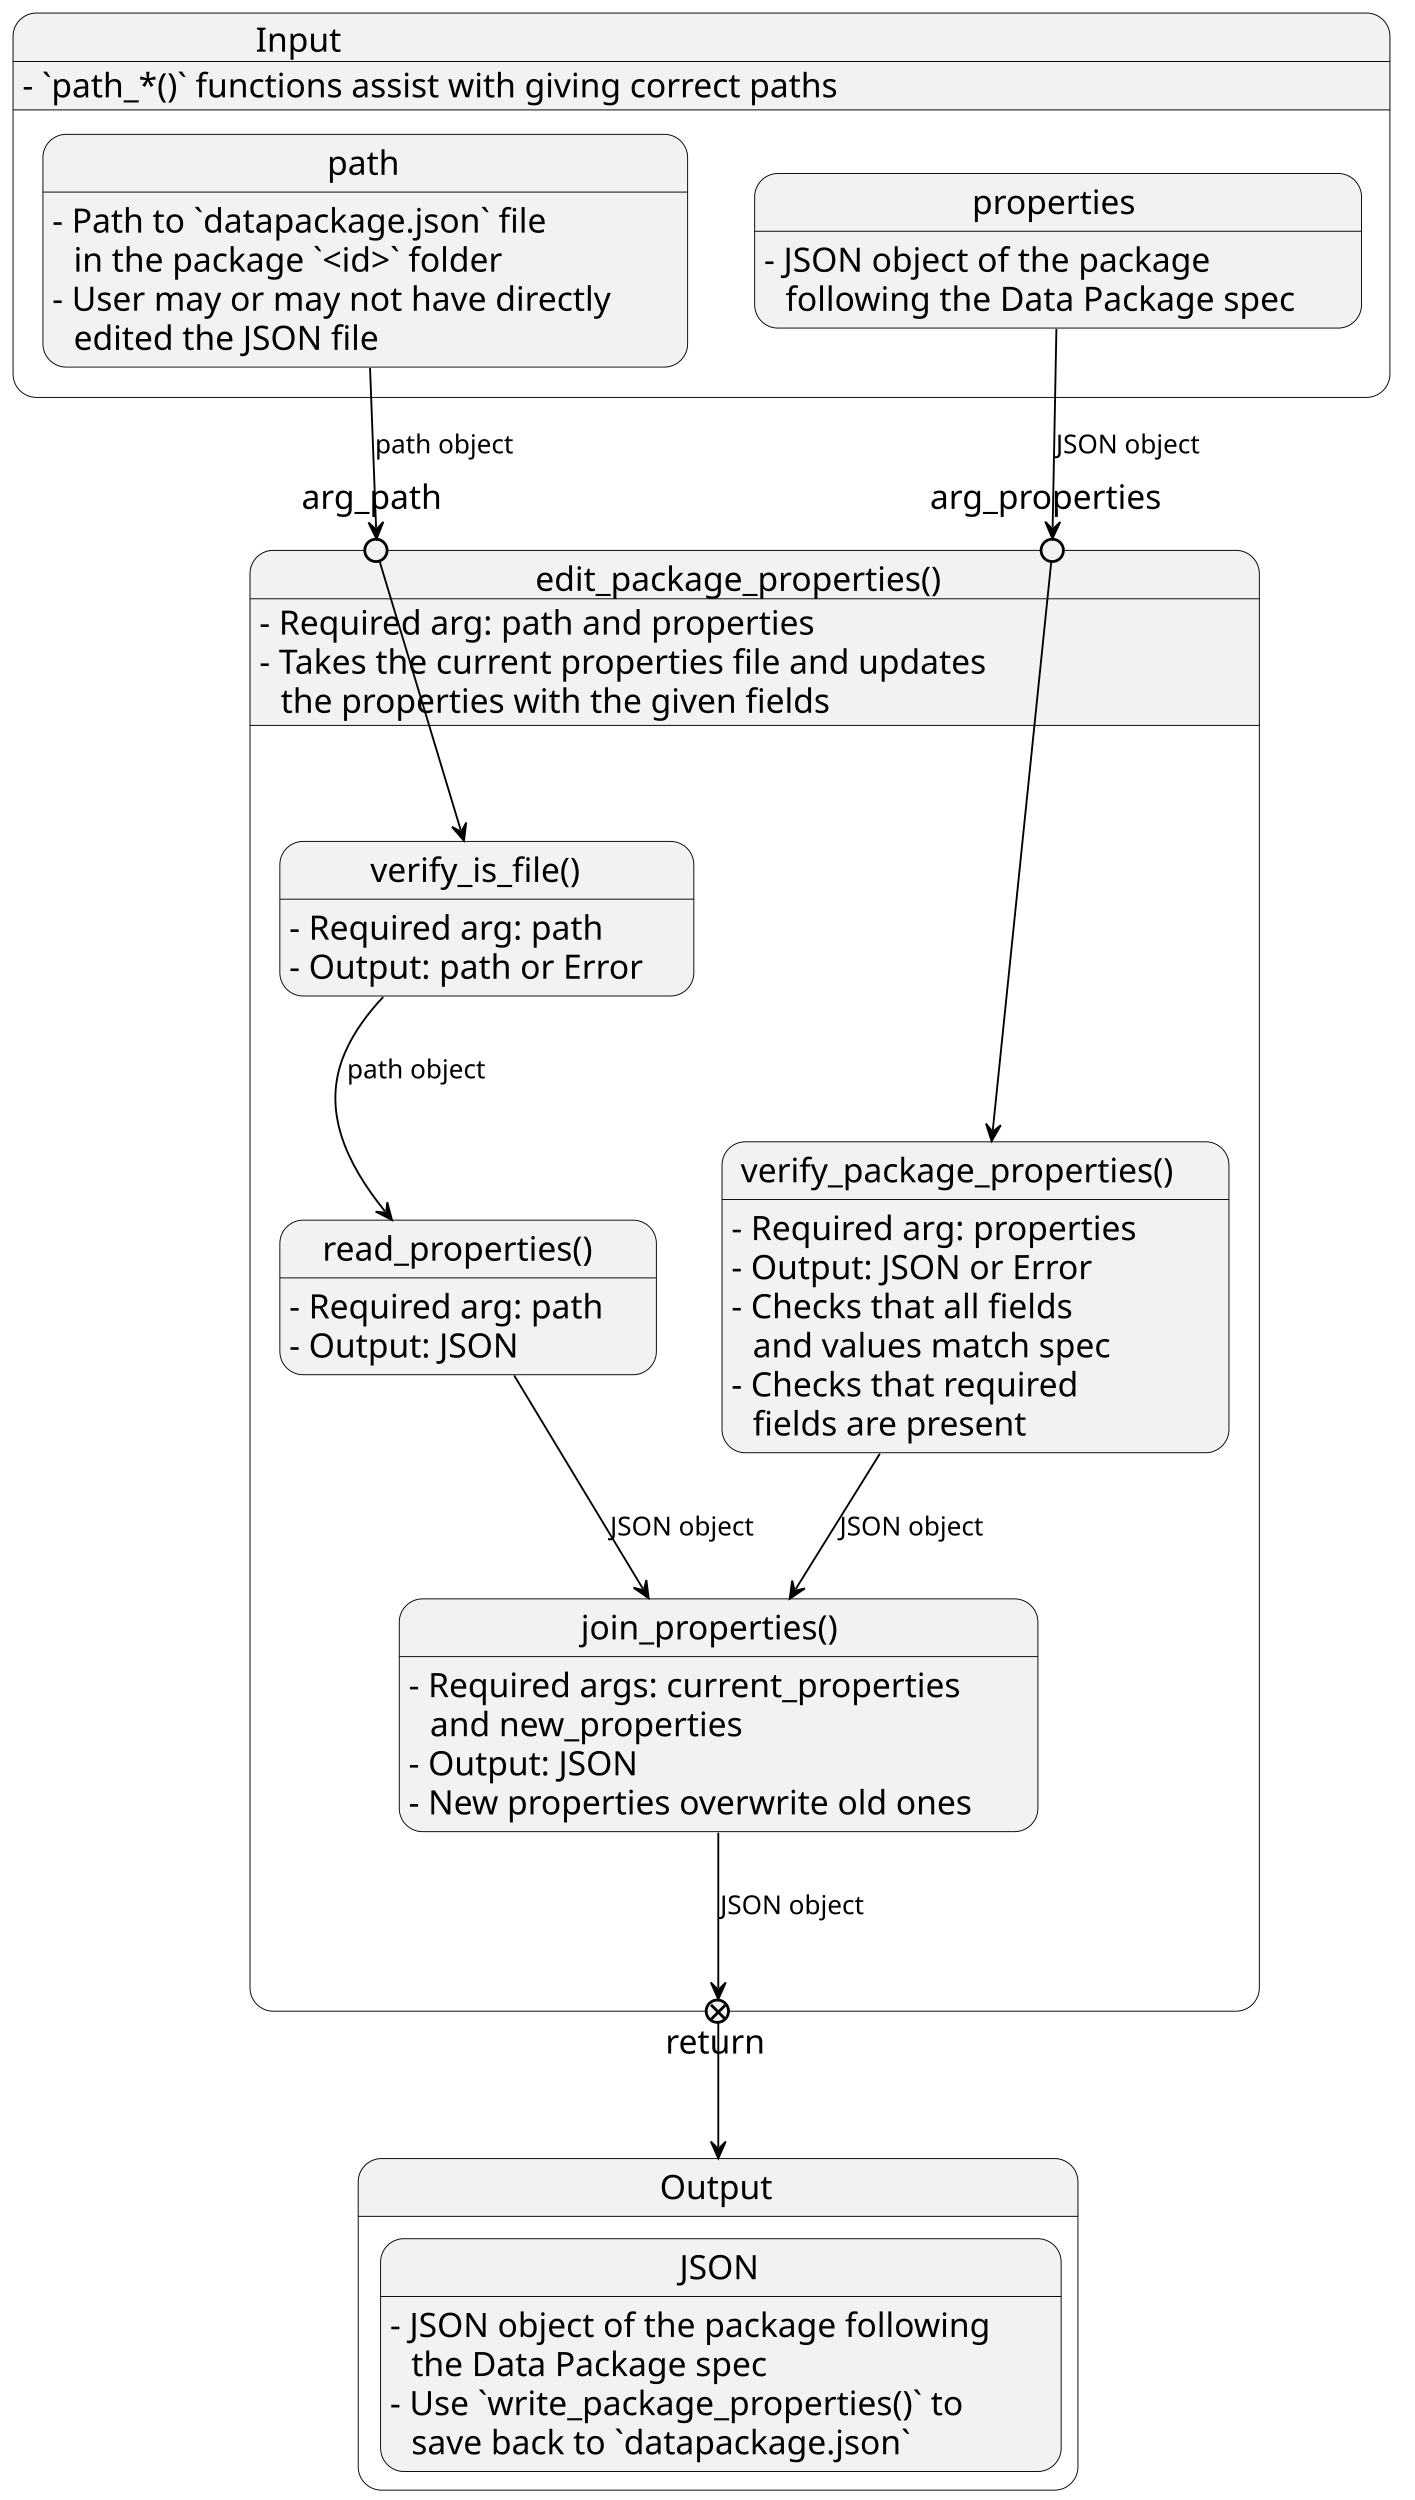
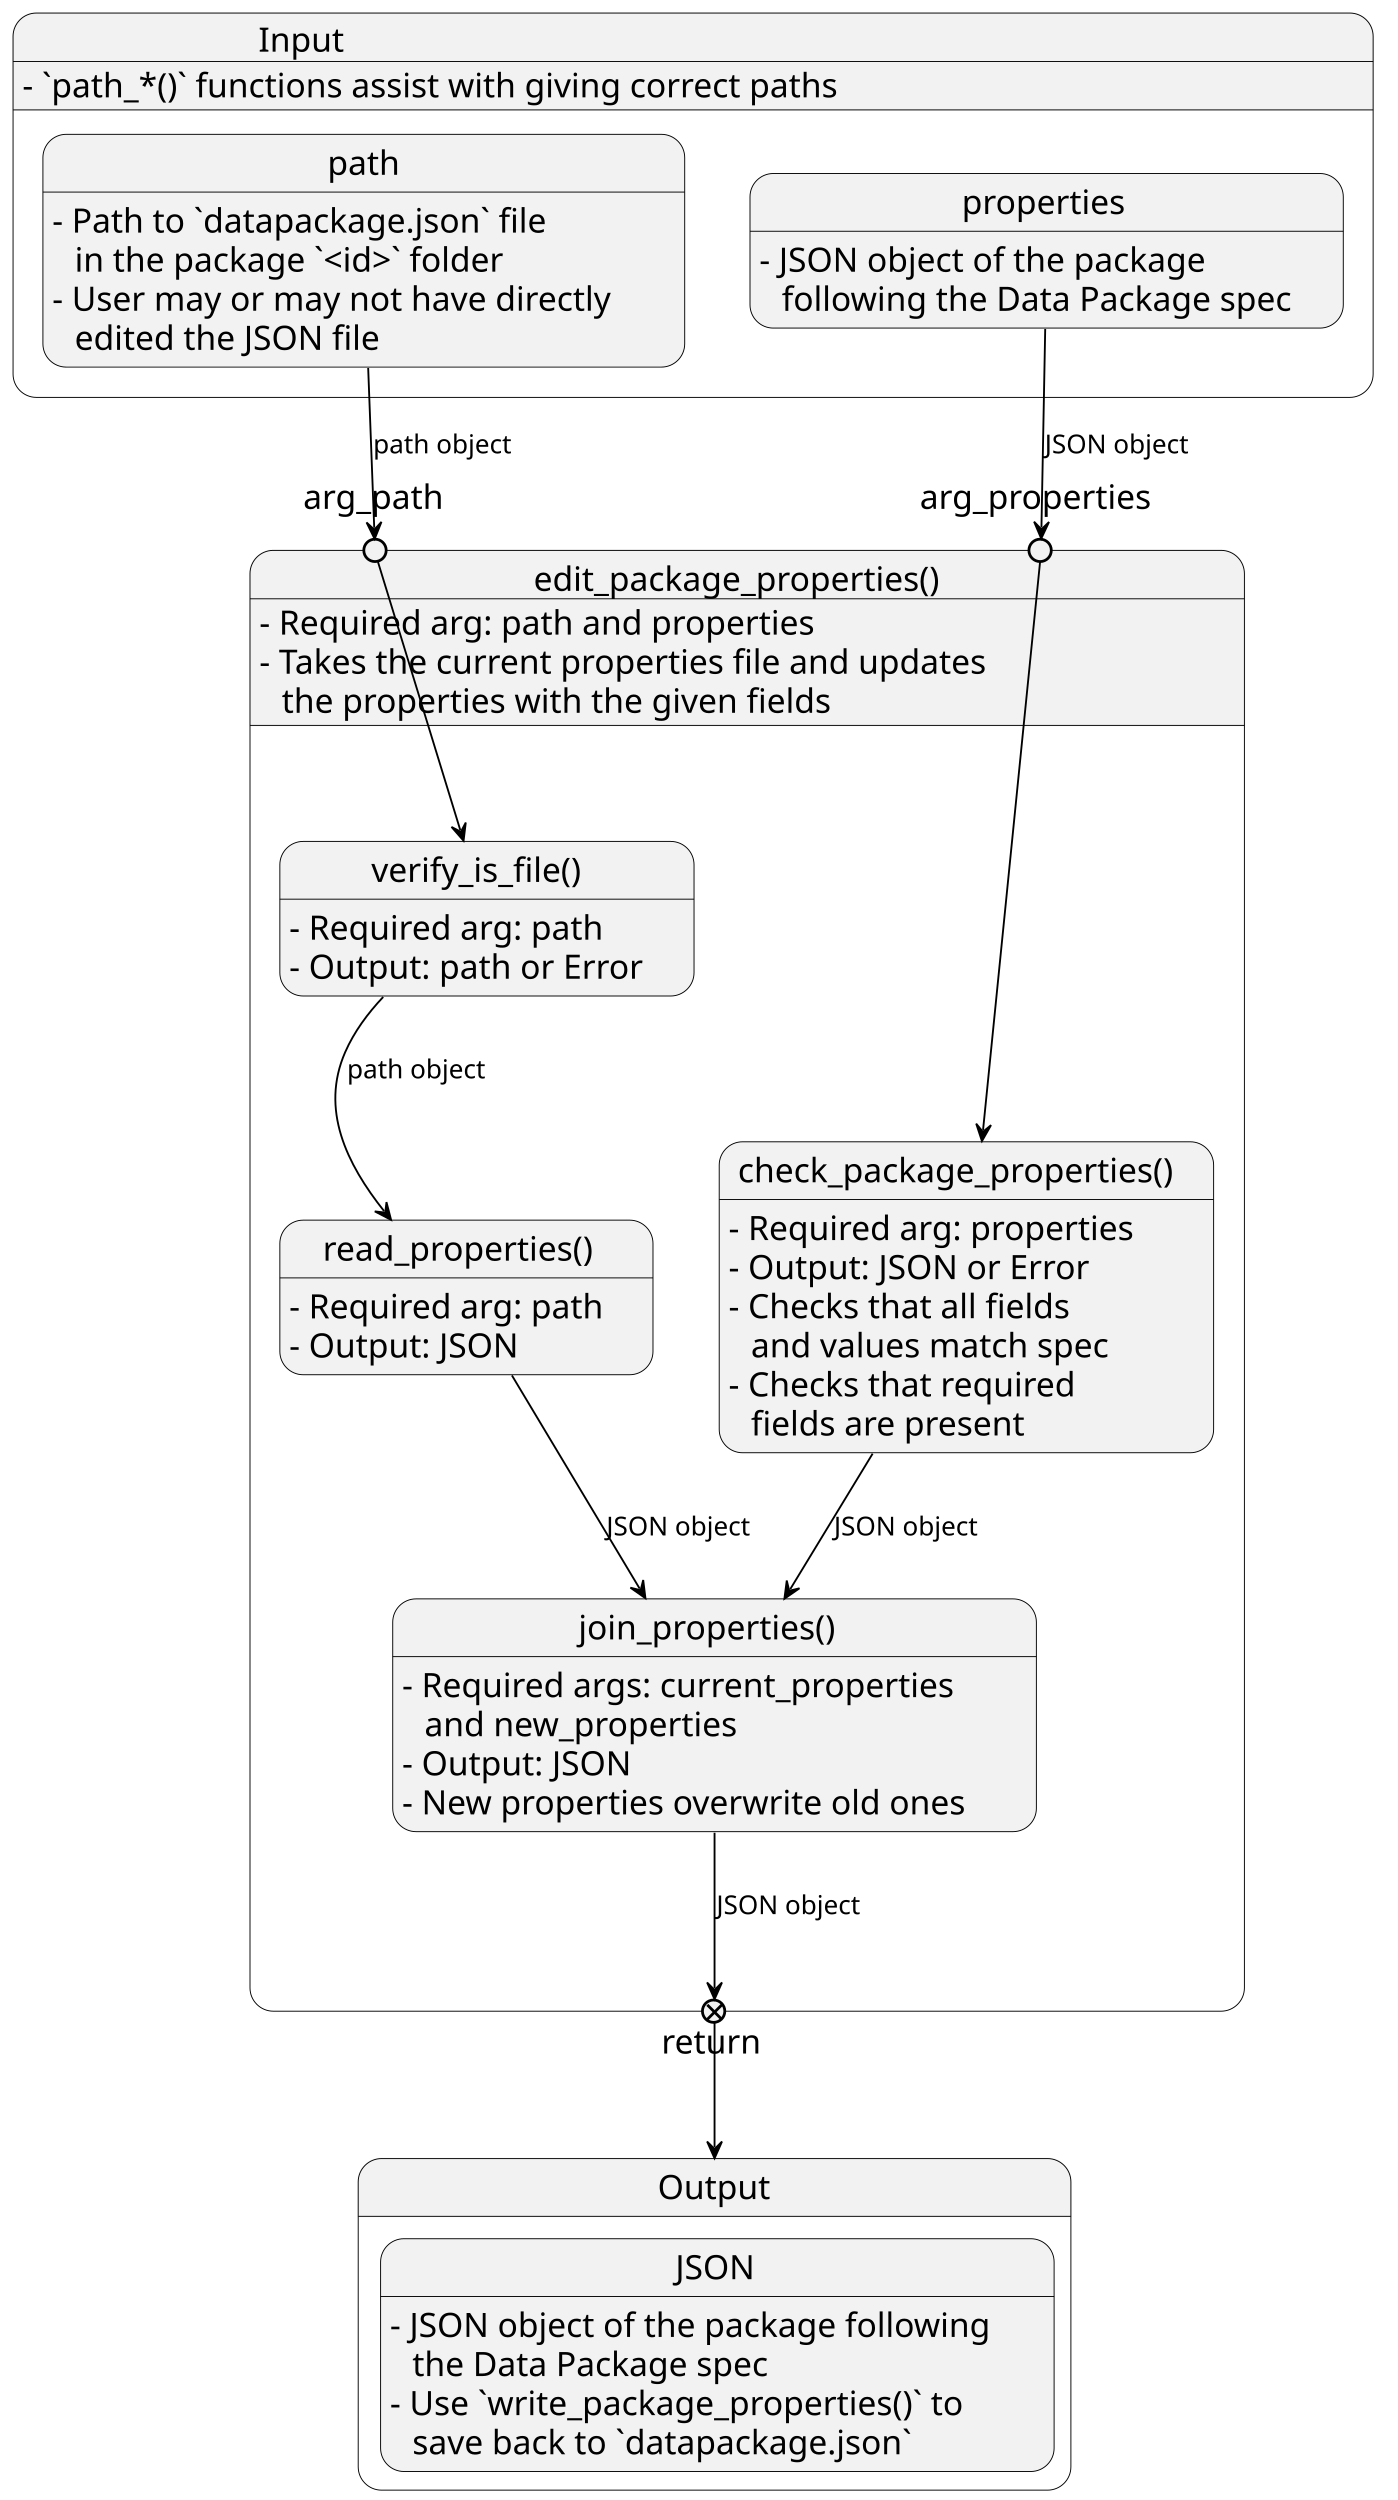
- <svg xmlns="http://www.w3.org/2000/svg" contentStyleType="text/css" height="1340px" preserveAspectRatio="none" style="width:758px;height:1340px;background:#FFFFFF;" version="1.1" viewBox="0 0 758 1340" width="758px" zoomAndPan="magnify">
+ <svg xmlns="http://www.w3.org/2000/svg" contentStyleType="text/css" height="1340px" preserveAspectRatio="none" style="width:749px;height:1340px;background:#FFFFFF;" version="1.1" viewBox="0 0 749 1340" width="749px" zoomAndPan="magnify">
  <defs />
  <g>
    <g id="cluster_input">
-       <path d="M19.5,7 L732.5,7 A12.5,12.5 0 0 1 745,19.5 L745,58.906 L7,58.906 L7,19.5 A12.5,12.5 0 0 1 19.5,7 " fill="#F2F2F2" style="stroke:#F2F2F2;stroke-width:1.0;" />
-       <rect fill="none" height="206" rx="12.5" ry="12.5" style="stroke:#000000;stroke-width:0.5;" width="738" x="7" y="7" />
-       <line style="stroke:#000000;stroke-width:0.5;" x1="7" x2="745" y1="58.906" y2="58.906" />
-       <line style="stroke:#000000;stroke-width:0.5;" x1="7" x2="745" y1="32.953" y2="32.953" />
-       <text fill="#000000" font-family="Fira Code" font-size="18" lengthAdjust="spacing" textLength="46.608" x="137" y="27.708">Input</text>
-       <text fill="#000000" font-family="Fira Code" font-size="18" lengthAdjust="spacing" textLength="478.784" x="12" y="52.161">- `path_*()` functions assist with giving correct paths</text>
+       <path d="M19.5,7 L723.5,7 A12.5,12.5 0 0 1 736,19.5 L736,58.906 L7,58.906 L7,19.5 A12.5,12.5 0 0 1 19.5,7 " fill="#F2F2F2" style="stroke:#F2F2F2;stroke-width:1.0;" />
+       <rect fill="none" height="206" rx="12.5" ry="12.5" style="stroke:#000000;stroke-width:0.5;" width="729" x="7" y="7" />
+       <line style="stroke:#000000;stroke-width:0.5;" x1="7" x2="736" y1="58.906" y2="58.906" />
+       <line style="stroke:#000000;stroke-width:0.5;" x1="7" x2="736" y1="32.953" y2="32.953" />
+       <text fill="#000000" font-family="Fira Code" font-size="18" lengthAdjust="spacing" textLength="46" x="138.5" y="27.708">Input</text>
+       <text fill="#000000" font-family="Fira Code" font-size="18" lengthAdjust="spacing" textLength="466" x="12" y="52.161">- `path_*()` functions assist with giving correct paths</text>
    </g>
    <g id="cluster_cps">
-       <path d="M146.5,295 L662.5,295 A12.5,12.5 0 0 1 675,307.5 L675,388.812 L134,388.812 L134,307.5 A12.5,12.5 0 0 1 146.5,295 " fill="#F2F2F2" style="stroke:#F2F2F2;stroke-width:1.0;" />
-       <rect fill="none" height="783" rx="12.5" ry="12.5" style="stroke:#000000;stroke-width:0.5;" width="541" x="134" y="295" />
-       <line style="stroke:#000000;stroke-width:0.5;" x1="134" x2="675" y1="388.812" y2="388.812" />
-       <line style="stroke:#000000;stroke-width:0.5;" x1="134" x2="675" y1="320.953" y2="320.953" />
-       <text fill="#000000" font-family="Fira Code" font-size="18" lengthAdjust="spacing" textLength="235.16" x="286.92" y="316.708">edit_package_properties()</text>
-       <text fill="#000000" font-family="Fira Code" font-size="18" lengthAdjust="spacing" textLength="319.377" x="139" y="340.161">- Required arg: path and properties</text>
-       <text fill="#000000" font-family="Fira Code" font-size="18" lengthAdjust="spacing" textLength="420.961" x="139" y="361.114">- Takes the current properties file and updates</text>
-       <text fill="#000000" font-family="Fira Code" font-size="18" lengthAdjust="spacing" textLength="315.905" x="150.443" y="382.067">the properties with the given fields</text>
+       <path d="M146.5,295 L654.5,295 A12.5,12.5 0 0 1 667,307.5 L667,388.812 L134,388.812 L134,307.5 A12.5,12.5 0 0 1 146.5,295 " fill="#F2F2F2" style="stroke:#F2F2F2;stroke-width:1.0;" />
+       <rect fill="none" height="783" rx="12.5" ry="12.5" style="stroke:#000000;stroke-width:0.5;" width="533" x="134" y="295" />
+       <line style="stroke:#000000;stroke-width:0.5;" x1="134" x2="667" y1="388.812" y2="388.812" />
+       <line style="stroke:#000000;stroke-width:0.5;" x1="134" x2="667" y1="320.953" y2="320.953" />
+       <text fill="#000000" font-family="Fira Code" font-size="18" lengthAdjust="spacing" textLength="229" x="286" y="316.708">edit_package_properties()</text>
+       <text fill="#000000" font-family="Fira Code" font-size="18" lengthAdjust="spacing" textLength="315" x="139" y="340.161">- Required arg: path and properties</text>
+       <text fill="#000000" font-family="Fira Code" font-size="18" lengthAdjust="spacing" textLength="413" x="139" y="361.114">- Takes the current properties file and updates</text>
+       <text fill="#000000" font-family="Fira Code" font-size="18" lengthAdjust="spacing" textLength="313" x="151" y="382.067">the properties with the given fields</text>
    </g>
    <g id="input.path">
-       <rect fill="#F2F2F2" height="124.766" rx="12.5" ry="12.5" style="stroke:#000000;stroke-width:0.5;" width="345.573" x="23" y="72" />
-       <line style="stroke:#000000;stroke-width:0.5;" x1="23" x2="368.573" y1="102.953" y2="102.953" />
-       <text fill="#000000" font-family="Fira Code" font-size="18" lengthAdjust="spacing" textLength="40.922" x="175.326" y="93.708">path</text>
-       <text fill="#000000" font-family="Fira Code" font-size="18" lengthAdjust="spacing" textLength="292.588" x="28" y="124.661">- Path to `datapackage.json` file</text>
-       <text fill="#000000" font-family="Fira Code" font-size="18" lengthAdjust="spacing" textLength="261.984" x="39.443" y="145.614">in the package `&lt;id&gt;` folder</text>
-       <text fill="#000000" font-family="Fira Code" font-size="18" lengthAdjust="spacing" textLength="325.573" x="28" y="166.567">- User may or may not have directly</text>
-       <text fill="#000000" font-family="Fira Code" font-size="18" lengthAdjust="spacing" textLength="175.544" x="39.443" y="187.52">edited the JSON file</text>
+       <rect fill="#F2F2F2" height="124.766" rx="12.5" ry="12.5" style="stroke:#000000;stroke-width:0.5;" width="344" x="23" y="72" />
+       <line style="stroke:#000000;stroke-width:0.5;" x1="23" x2="367" y1="102.953" y2="102.953" />
+       <text fill="#000000" font-family="Fira Code" font-size="18" lengthAdjust="spacing" textLength="39" x="175.5" y="93.708">path</text>
+       <text fill="#000000" font-family="Fira Code" font-size="18" lengthAdjust="spacing" textLength="284" x="28" y="124.661">- Path to `datapackage.json` file</text>
+       <text fill="#000000" font-family="Fira Code" font-size="18" lengthAdjust="spacing" textLength="257" x="40" y="145.614">in the package `&lt;id&gt;` folder</text>
+       <text fill="#000000" font-family="Fira Code" font-size="18" lengthAdjust="spacing" textLength="324" x="28" y="166.567">- User may or may not have directly</text>
+       <text fill="#000000" font-family="Fira Code" font-size="18" lengthAdjust="spacing" textLength="175" x="40" y="187.52">edited the JSON file</text>
    </g>
    <g id="input.properties">
-       <rect fill="#F2F2F2" height="82.859" rx="12.5" ry="12.5" style="stroke:#000000;stroke-width:0.5;" width="325.279" x="404.5" y="93" />
-       <line style="stroke:#000000;stroke-width:0.5;" x1="404.5" x2="729.779" y1="123.953" y2="123.953" />
-       <text fill="#000000" font-family="Fira Code" font-size="18" lengthAdjust="spacing" textLength="92.25" x="521.015" y="114.708">properties</text>
-       <text fill="#000000" font-family="Fira Code" font-size="18" lengthAdjust="spacing" textLength="258.135" x="409.5" y="145.661">- JSON object of the package</text>
-       <text fill="#000000" font-family="Fira Code" font-size="18" lengthAdjust="spacing" textLength="293.836" x="420.943" y="166.614">following the Data Package spec</text>
+       <rect fill="#F2F2F2" height="82.859" rx="12.5" ry="12.5" style="stroke:#000000;stroke-width:0.5;" width="318" x="402" y="93" />
+       <line style="stroke:#000000;stroke-width:0.5;" x1="402" x2="720" y1="123.953" y2="123.953" />
+       <text fill="#000000" font-family="Fira Code" font-size="18" lengthAdjust="spacing" textLength="91" x="515.5" y="114.708">properties</text>
+       <text fill="#000000" font-family="Fira Code" font-size="18" lengthAdjust="spacing" textLength="254" x="407" y="145.661">- JSON object of the package</text>
+       <text fill="#000000" font-family="Fira Code" font-size="18" lengthAdjust="spacing" textLength="286" x="419" y="166.614">following the Data Package spec</text>
    </g>
-     <text fill="#000000" font-family="Fira Code" font-size="18" lengthAdjust="spacing" textLength="79.778" x="161.611" y="272.755">arg_path</text>
-     <ellipse cx="201.5" cy="295" fill="#F2F2F2" rx="6" ry="6" style="stroke:#000000;stroke-width:1.5;" />
-     <text fill="#000000" font-family="Fira Code" font-size="18" lengthAdjust="spacing" textLength="131.106" x="498.447" y="272.755">arg_properties</text>
-     <ellipse cx="564" cy="295" fill="#F2F2F2" rx="6" ry="6" style="stroke:#000000;stroke-width:1.5;" />
+     <text fill="#000000" font-family="Fira Code" font-size="18" lengthAdjust="spacing" textLength="77" x="162.5" y="272.755">arg_path</text>
+     <ellipse cx="201" cy="295" fill="#F2F2F2" rx="6" ry="6" style="stroke:#000000;stroke-width:1.5;" />
+     <text fill="#000000" font-family="Fira Code" font-size="18" lengthAdjust="spacing" textLength="129" x="493" y="272.755">arg_properties</text>
+     <ellipse cx="557.5" cy="295" fill="#F2F2F2" rx="6" ry="6" style="stroke:#000000;stroke-width:1.5;" />
    <g id="cps.vif">
-       <rect fill="#F2F2F2" height="82.859" rx="12.5" ry="12.5" style="stroke:#000000;stroke-width:0.5;" width="221.894" x="150" y="451" />
-       <line style="stroke:#000000;stroke-width:0.5;" x1="150" x2="371.894" y1="481.953" y2="481.953" />
-       <text fill="#000000" font-family="Fira Code" font-size="18" lengthAdjust="spacing" textLength="124.954" x="198.47" y="472.708">verify_is_file()</text>
-       <text fill="#000000" font-family="Fira Code" font-size="18" lengthAdjust="spacing" textLength="181.819" x="155" y="503.661">- Required arg: path</text>
-       <text fill="#000000" font-family="Fira Code" font-size="18" lengthAdjust="spacing" textLength="201.894" x="155" y="524.614">- Output: path or Error</text>
+       <rect fill="#F2F2F2" height="82.859" rx="12.5" ry="12.5" style="stroke:#000000;stroke-width:0.5;" width="222" x="150" y="451" />
+       <line style="stroke:#000000;stroke-width:0.5;" x1="150" x2="372" y1="481.953" y2="481.953" />
+       <text fill="#000000" font-family="Fira Code" font-size="18" lengthAdjust="spacing" textLength="124" x="199" y="472.708">verify_is_file()</text>
+       <text fill="#000000" font-family="Fira Code" font-size="18" lengthAdjust="spacing" textLength="180" x="155" y="503.661">- Required arg: path</text>
+       <text fill="#000000" font-family="Fira Code" font-size="18" lengthAdjust="spacing" textLength="202" x="155" y="524.614">- Output: path or Error</text>
    </g>
-     <g id="cps.vpp">
-       <rect fill="#F2F2F2" height="166.672" rx="12.5" ry="12.5" style="stroke:#000000;stroke-width:0.5;" width="271.719" x="387" y="612" />
-       <line style="stroke:#000000;stroke-width:0.5;" x1="387" x2="658.719" y1="642.953" y2="642.953" />
-       <text fill="#000000" font-family="Fira Code" font-size="18" lengthAdjust="spacing" textLength="251.719" x="397" y="633.708">verify_package_properties()</text>
-       <text fill="#000000" font-family="Fira Code" font-size="18" lengthAdjust="spacing" textLength="233.148" x="392" y="664.661">- Required arg: properties</text>
-       <text fill="#000000" font-family="Fira Code" font-size="18" lengthAdjust="spacing" textLength="205.339" x="392" y="685.614">- Output: JSON or Error</text>
-       <text fill="#000000" font-family="Fira Code" font-size="18" lengthAdjust="spacing" textLength="199.934" x="392" y="706.567">- Checks that all fields</text>
-       <text fill="#000000" font-family="Fira Code" font-size="18" lengthAdjust="spacing" textLength="208.274" x="403.443" y="727.52">and values match spec</text>
-       <text fill="#000000" font-family="Fira Code" font-size="18" lengthAdjust="spacing" textLength="201.173" x="392" y="748.474">- Checks that required</text>
-       <text fill="#000000" font-family="Fira Code" font-size="18" lengthAdjust="spacing" textLength="157.983" x="403.443" y="769.427">fields are present</text>
+     <g id="cps.cpp">
+       <rect fill="#F2F2F2" height="166.672" rx="12.5" ry="12.5" style="stroke:#000000;stroke-width:0.5;" width="265" x="385.5" y="612" />
+       <line style="stroke:#000000;stroke-width:0.5;" x1="385.5" x2="650.5" y1="642.953" y2="642.953" />
+       <text fill="#000000" font-family="Fira Code" font-size="18" lengthAdjust="spacing" textLength="245" x="395.5" y="633.708">check_package_properties()</text>
+       <text fill="#000000" font-family="Fira Code" font-size="18" lengthAdjust="spacing" textLength="232" x="390.5" y="664.661">- Required arg: properties</text>
+       <text fill="#000000" font-family="Fira Code" font-size="18" lengthAdjust="spacing" textLength="208" x="390.5" y="685.614">- Output: JSON or Error</text>
+       <text fill="#000000" font-family="Fira Code" font-size="18" lengthAdjust="spacing" textLength="194" x="390.5" y="706.567">- Checks that all fields</text>
+       <text fill="#000000" font-family="Fira Code" font-size="18" lengthAdjust="spacing" textLength="199" x="402.5" y="727.52">and values match spec</text>
+       <text fill="#000000" font-family="Fira Code" font-size="18" lengthAdjust="spacing" textLength="198" x="390.5" y="748.474">- Checks that required</text>
+       <text fill="#000000" font-family="Fira Code" font-size="18" lengthAdjust="spacing" textLength="154" x="402.5" y="769.427">fields are present</text>
    </g>
    <g id="cps.rp">
-       <rect fill="#F2F2F2" height="82.859" rx="12.5" ry="12.5" style="stroke:#000000;stroke-width:0.5;" width="201.819" x="150" y="654" />
-       <line style="stroke:#000000;stroke-width:0.5;" x1="150" x2="351.819" y1="684.953" y2="684.953" />
-       <text fill="#000000" font-family="Fira Code" font-size="18" lengthAdjust="spacing" textLength="156.226" x="172.797" y="675.708">read_properties()</text>
-       <text fill="#000000" font-family="Fira Code" font-size="18" lengthAdjust="spacing" textLength="181.819" x="155" y="706.661">- Required arg: path</text>
-       <text fill="#000000" font-family="Fira Code" font-size="18" lengthAdjust="spacing" textLength="130.895" x="155" y="727.614">- Output: JSON</text>
+       <rect fill="#F2F2F2" height="82.859" rx="12.5" ry="12.5" style="stroke:#000000;stroke-width:0.5;" width="200" x="150" y="654" />
+       <line style="stroke:#000000;stroke-width:0.5;" x1="150" x2="350" y1="684.953" y2="684.953" />
+       <text fill="#000000" font-family="Fira Code" font-size="18" lengthAdjust="spacing" textLength="154" x="173" y="675.708">read_properties()</text>
+       <text fill="#000000" font-family="Fira Code" font-size="18" lengthAdjust="spacing" textLength="180" x="155" y="706.661">- Required arg: path</text>
+       <text fill="#000000" font-family="Fira Code" font-size="18" lengthAdjust="spacing" textLength="131" x="155" y="727.614">- Output: JSON</text>
    </g>
    <g id="cps.jp">
-       <rect fill="#F2F2F2" height="124.766" rx="12.5" ry="12.5" style="stroke:#000000;stroke-width:0.5;" width="342.321" x="214" y="857" />
-       <line style="stroke:#000000;stroke-width:0.5;" x1="214" x2="556.321" y1="887.953" y2="887.953" />
-       <text fill="#000000" font-family="Fira Code" font-size="18" lengthAdjust="spacing" textLength="147.718" x="311.302" y="878.708">join_properties()</text>
-       <text fill="#000000" font-family="Fira Code" font-size="18" lengthAdjust="spacing" textLength="317.171" x="219" y="909.661">- Required args: current_properties</text>
-       <text fill="#000000" font-family="Fira Code" font-size="18" lengthAdjust="spacing" textLength="178.04" x="230.443" y="930.614">and new_properties</text>
-       <text fill="#000000" font-family="Fira Code" font-size="18" lengthAdjust="spacing" textLength="130.895" x="219" y="951.567">- Output: JSON</text>
-       <text fill="#000000" font-family="Fira Code" font-size="18" lengthAdjust="spacing" textLength="322.321" x="219" y="972.52">- New properties overwrite old ones</text>
+       <rect fill="#F2F2F2" height="124.766" rx="12.5" ry="12.5" style="stroke:#000000;stroke-width:0.5;" width="345" x="210.5" y="857" />
+       <line style="stroke:#000000;stroke-width:0.5;" x1="210.5" x2="555.5" y1="887.953" y2="887.953" />
+       <text fill="#000000" font-family="Fira Code" font-size="18" lengthAdjust="spacing" textLength="146" x="310" y="878.708">join_properties()</text>
+       <text fill="#000000" font-family="Fira Code" font-size="18" lengthAdjust="spacing" textLength="314" x="215.5" y="909.661">- Required args: current_properties</text>
+       <text fill="#000000" font-family="Fira Code" font-size="18" lengthAdjust="spacing" textLength="176" x="227.5" y="930.614">and new_properties</text>
+       <text fill="#000000" font-family="Fira Code" font-size="18" lengthAdjust="spacing" textLength="131" x="215.5" y="951.567">- Output: JSON</text>
+       <text fill="#000000" font-family="Fira Code" font-size="18" lengthAdjust="spacing" textLength="325" x="215.5" y="972.52">- New properties overwrite old ones</text>
    </g>
-     <text fill="#000000" font-family="Fira Code" font-size="18" lengthAdjust="spacing" textLength="55.749" x="356.625" y="1100.708">return</text>
-     <ellipse cx="384.5" cy="1078" fill="#F2F2F2" rx="6" ry="6" style="stroke:#000000;stroke-width:1.5;" />
-     <line style="stroke:#000000;stroke-width:1.5;" x1="388.889" x2="381.111" y1="1082.389" y2="1074.611" />
-     <line style="stroke:#000000;stroke-width:1.5;" x1="388.889" x2="381.111" y1="1074.611" y2="1082.389" />
-     <path d="M204.5,1157 L565.277,1157 A12.5,12.5 0 0 1 577.777,1169.5 L577.777,1187.953 L192,1187.953 L192,1169.5 A12.5,12.5 0 0 1 204.5,1157 " fill="#F2F2F2" style="stroke:#F2F2F2;stroke-width:1.0;" />
-     <rect fill="none" height="177.719" rx="12.5" ry="12.5" style="stroke:#000000;stroke-width:0.5;" width="385.777" x="192" y="1157" />
-     <line style="stroke:#000000;stroke-width:0.5;" x1="192" x2="577.777" y1="1187.953" y2="1187.953" />
-     <text fill="#000000" font-family="Fira Code" font-size="18" lengthAdjust="spacing" textLength="62.525" x="353.626" y="1178.708">Output</text>
+     <text fill="#000000" font-family="Fira Code" font-size="18" lengthAdjust="spacing" textLength="56" x="354.5" y="1100.708">return</text>
+     <ellipse cx="382.5" cy="1078" fill="#F2F2F2" rx="6" ry="6" style="stroke:#000000;stroke-width:1.5;" />
+     <line style="stroke:#000000;stroke-width:1.5;" x1="386.889" x2="379.111" y1="1082.389" y2="1074.611" />
+     <line style="stroke:#000000;stroke-width:1.5;" x1="386.889" x2="379.111" y1="1074.611" y2="1082.389" />
+     <path d="M204.5,1157 L561.5,1157 A12.5,12.5 0 0 1 574,1169.5 L574,1187.953 L192,1187.953 L192,1169.5 A12.5,12.5 0 0 1 204.5,1157 " fill="#F2F2F2" style="stroke:#F2F2F2;stroke-width:1.0;" />
+     <rect fill="none" height="177.719" rx="12.5" ry="12.5" style="stroke:#000000;stroke-width:0.5;" width="382" x="192" y="1157" />
+     <line style="stroke:#000000;stroke-width:0.5;" x1="192" x2="574" y1="1187.953" y2="1187.953" />
+     <text fill="#000000" font-family="Fira Code" font-size="18" lengthAdjust="spacing" textLength="61" x="352.5" y="1178.708">Output</text>
    <g id="output.json_output">
-       <rect fill="#F2F2F2" height="124.766" rx="12.5" ry="12.5" style="stroke:#000000;stroke-width:0.5;" width="364.777" x="204" y="1199.953" />
-       <line style="stroke:#000000;stroke-width:0.5;" x1="204" x2="568.777" y1="1230.906" y2="1230.906" />
-       <text fill="#000000" font-family="Fira Code" font-size="18" lengthAdjust="spacing" textLength="44.367" x="364.205" y="1221.661">JSON</text>
-       <text fill="#000000" font-family="Fira Code" font-size="18" lengthAdjust="spacing" textLength="344.777" x="209" y="1252.614">- JSON object of the package following</text>
-       <text fill="#000000" font-family="Fira Code" font-size="18" lengthAdjust="spacing" textLength="207.193" x="220.443" y="1273.567">the Data Package spec</text>
-       <text fill="#000000" font-family="Fira Code" font-size="18" lengthAdjust="spacing" textLength="339.214" x="209" y="1294.521">- Use `write_package_properties()` to</text>
-       <text fill="#000000" font-family="Fira Code" font-size="18" lengthAdjust="spacing" textLength="297.519" x="220.443" y="1315.474">save back to `datapackage.json`</text>
+       <rect fill="#F2F2F2" height="124.766" rx="12.5" ry="12.5" style="stroke:#000000;stroke-width:0.5;" width="361" x="204" y="1199.953" />
+       <line style="stroke:#000000;stroke-width:0.5;" x1="204" x2="565" y1="1230.906" y2="1230.906" />
+       <text fill="#000000" font-family="Fira Code" font-size="18" lengthAdjust="spacing" textLength="45" x="362" y="1221.661">JSON</text>
+       <text fill="#000000" font-family="Fira Code" font-size="18" lengthAdjust="spacing" textLength="341" x="209" y="1252.614">- JSON object of the package following</text>
+       <text fill="#000000" font-family="Fira Code" font-size="18" lengthAdjust="spacing" textLength="199" x="221" y="1273.567">the Data Package spec</text>
+       <text fill="#000000" font-family="Fira Code" font-size="18" lengthAdjust="spacing" textLength="336" x="209" y="1294.521">- Use `write_package_properties()` to</text>
+       <text fill="#000000" font-family="Fira Code" font-size="18" lengthAdjust="spacing" textLength="285" x="221" y="1315.474">save back to `datapackage.json`</text>
    </g>
    <g id="link_path_arg_path">
-       <path d="M198.34,197.23 C199.71,233.39 201.042,268.674 201.582,282.884 " fill="none" id="path-to-arg_path" style="stroke:#000000;stroke-width:1.0;" />
-       <polygon fill="#000000" points="201.81,288.88,205.465,279.735,201.62,283.884,197.471,280.038,201.81,288.88" style="stroke:#000000;stroke-width:1.0;" />
-       <text fill="#000000" font-family="sans-serif" font-size="14" lengthAdjust="spacing" textLength="79.42" x="201" y="242.995">path object</text>
+       <path d="M197.34,197.23 C198.71,233.39 200.042,268.674 200.582,282.884 " fill="none" id="path-to-arg_path" style="stroke:#000000;stroke-width:1.0;" />
+       <polygon fill="#000000" points="200.81,288.88,204.465,279.735,200.62,283.884,196.471,280.038,200.81,288.88" style="stroke:#000000;stroke-width:1.0;" />
+       <text fill="#000000" font-family="sans-serif" font-size="14" lengthAdjust="spacing" textLength="78" x="200" y="242.995">path object</text>
    </g>
    <g id="link_properties_arg_properties">
-       <path d="M566.23,176.32 C565.48,215.58 564.545,265.431 564.215,282.711 " fill="none" id="properties-to-arg_properties" style="stroke:#000000;stroke-width:1.0;" />
-       <polygon fill="#000000" points="564.1,288.71,568.271,279.788,564.196,283.711,560.273,279.635,564.1,288.71" style="stroke:#000000;stroke-width:1.0;" />
-       <text fill="#000000" font-family="sans-serif" font-size="14" lengthAdjust="spacing" textLength="82.1" x="566" y="242.995">JSON object</text>
+       <path d="M560.23,176.32 C559.48,215.58 558.545,265.431 558.215,282.711 " fill="none" id="properties-to-arg_properties" style="stroke:#000000;stroke-width:1.0;" />
+       <polygon fill="#000000" points="558.1,288.71,562.271,279.788,558.196,283.711,554.273,279.635,558.1,288.71" style="stroke:#000000;stroke-width:1.0;" />
+       <text fill="#000000" font-family="sans-serif" font-size="14" lengthAdjust="spacing" textLength="80" x="560" y="242.995">JSON object</text>
    </g>
    <g id="link_arg_path_vif">
-       <path d="M203.58,301.23 C209.9,322.18 232.035,395.546 246.945,444.916 " fill="none" id="arg_path-to-vif" style="stroke:#000000;stroke-width:1.0;" />
-       <polygon fill="#000000" points="248.68,450.66,249.907,440.888,247.234,445.873,242.249,443.201,248.68,450.66" style="stroke:#000000;stroke-width:1.0;" />
+       <path d="M202.6,301.23 C209.03,322.18 231.549,395.554 246.709,444.924 " fill="none" id="arg_path-to-vif" style="stroke:#000000;stroke-width:1.0;" />
+       <polygon fill="#000000" points="248.47,450.66,249.652,440.882,247.002,445.88,242.004,443.231,248.47,450.66" style="stroke:#000000;stroke-width:1.0;" />
    </g>
-     <g id="link_arg_properties_vpp">
-       <path d="M563.48,301.04 C560.23,332.66 543.024,499.872 532.144,605.662 " fill="none" id="arg_properties-to-vpp" style="stroke:#000000;stroke-width:1.0;" />
-       <polygon fill="#000000" points="531.53,611.63,536.43,603.086,532.042,606.656,528.472,602.268,531.53,611.63" style="stroke:#000000;stroke-width:1.0;" />
+     <g id="link_arg_properties_cpp">
+       <path d="M557.49,301.04 C554.32,332.66 537.539,499.87 526.919,605.66 " fill="none" id="arg_properties-to-cpp" style="stroke:#000000;stroke-width:1.0;" />
+       <polygon fill="#000000" points="526.32,611.63,531.199,603.075,526.819,606.655,523.239,602.275,526.32,611.63" style="stroke:#000000;stroke-width:1.0;" />
    </g>
    <g id="link_vif_rp">
-       <path d="M205.4,534.37 C197.1,543.15 189.75,553.11 185,564 C171.6,594.72 185.793,623.78 206.343,649.26 " fill="none" id="vif-to-rp" style="stroke:#000000;stroke-width:1.0;" />
-       <polygon fill="#000000" points="210.11,653.93,207.573,644.413,206.971,650.038,201.346,649.436,210.11,653.93" style="stroke:#000000;stroke-width:1.0;" />
-       <text fill="#000000" font-family="sans-serif" font-size="14" lengthAdjust="spacing" textLength="79.42" x="186" y="577.995">path object</text>
+       <path d="M205.4,534.37 C197.1,543.15 189.75,553.11 185,564 C171.64,594.62 185.605,623.664 205.885,649.164 " fill="none" id="vif-to-rp" style="stroke:#000000;stroke-width:1.0;" />
+       <polygon fill="#000000" points="209.62,653.86,207.149,644.326,206.508,649.947,200.887,649.306,209.62,653.86" style="stroke:#000000;stroke-width:1.0;" />
+       <text fill="#000000" font-family="sans-serif" font-size="14" lengthAdjust="spacing" textLength="78" x="186" y="577.995">path object</text>
    </g>
    <g id="link_rp_jp">
-       <path d="M275.58,737.22 C295.75,770.64 321.54,813.363 344.57,851.523 " fill="none" id="rp-to-jp" style="stroke:#000000;stroke-width:1.0;" />
-       <polygon fill="#000000" points="347.67,856.66,346.444,846.888,345.087,852.379,339.595,851.021,347.67,856.66" style="stroke:#000000;stroke-width:1.0;" />
-       <text fill="#000000" font-family="sans-serif" font-size="14" lengthAdjust="spacing" textLength="82.1" x="327" y="822.995">JSON object</text>
+       <path d="M274.39,737.22 C294.42,770.64 320.007,813.353 342.867,851.513 " fill="none" id="rp-to-jp" style="stroke:#000000;stroke-width:1.0;" />
+       <polygon fill="#000000" points="345.95,856.66,344.756,846.884,343.38,852.371,337.894,850.995,345.95,856.66" style="stroke:#000000;stroke-width:1.0;" />
+       <text fill="#000000" font-family="sans-serif" font-size="14" lengthAdjust="spacing" textLength="80" x="325" y="822.995">JSON object</text>
    </g>
-     <g id="link_vpp_jp">
-       <path d="M471.61,779.16 C455.6,804.93 441.399,827.785 426.439,851.835 " fill="none" id="vpp-to-jp" style="stroke:#000000;stroke-width:1.0;" />
-       <polygon fill="#000000" points="423.27,856.93,431.42,851.401,425.911,852.684,424.627,847.175,423.27,856.93" style="stroke:#000000;stroke-width:1.0;" />
-       <text fill="#000000" font-family="sans-serif" font-size="14" lengthAdjust="spacing" textLength="82.1" x="450" y="822.995">JSON object</text>
+     <g id="link_cpp_jp">
+       <path d="M467.73,779.16 C452.06,804.93 438.188,827.754 423.558,851.804 " fill="none" id="cpp-to-jp" style="stroke:#000000;stroke-width:1.0;" />
+       <polygon fill="#000000" points="420.44,856.93,428.535,851.32,423.039,852.658,421.7,847.162,420.44,856.93" style="stroke:#000000;stroke-width:1.0;" />
+       <text fill="#000000" font-family="sans-serif" font-size="14" lengthAdjust="spacing" textLength="80" x="447" y="822.995">JSON object</text>
    </g>
    <g id="link_jp_return">
-       <path d="M385,982.35 C385,1017.55 385,1051.39 385,1065.61 " fill="none" id="jp-to-return" style="stroke:#000000;stroke-width:1.0;" />
-       <polygon fill="#000000" points="385,1071.61,389,1062.61,385,1066.61,381,1062.61,385,1071.61" style="stroke:#000000;stroke-width:1.0;" />
-       <text fill="#000000" font-family="sans-serif" font-size="14" lengthAdjust="spacing" textLength="82.1" x="386" y="1025.995">JSON object</text>
+       <path d="M383,982.35 C383,1017.55 383,1051.39 383,1065.61 " fill="none" id="jp-to-return" style="stroke:#000000;stroke-width:1.0;" />
+       <polygon fill="#000000" points="383,1071.61,387,1062.61,383,1066.61,379,1062.61,383,1071.61" style="stroke:#000000;stroke-width:1.0;" />
+       <text fill="#000000" font-family="sans-serif" font-size="14" lengthAdjust="spacing" textLength="80" x="384" y="1025.995">JSON object</text>
    </g>
    <g id="link_return_output">
-       <path d="M385,1084.15 C385,1095.86 385,1119.88 385,1150.86 " fill="none" id="return-to-output" style="stroke:#000000;stroke-width:1.0;" />
-       <polygon fill="#000000" points="385,1156.86,389,1147.86,385,1151.86,381,1147.86,385,1156.86" style="stroke:#000000;stroke-width:1.0;" />
+       <path d="M383,1084.15 C383,1095.86 383,1119.88 383,1150.86 " fill="none" id="return-to-output" style="stroke:#000000;stroke-width:1.0;" />
+       <polygon fill="#000000" points="383,1156.86,387,1147.86,383,1151.86,379,1147.86,383,1156.86" style="stroke:#000000;stroke-width:1.0;" />
    </g>
  </g>
</svg>
